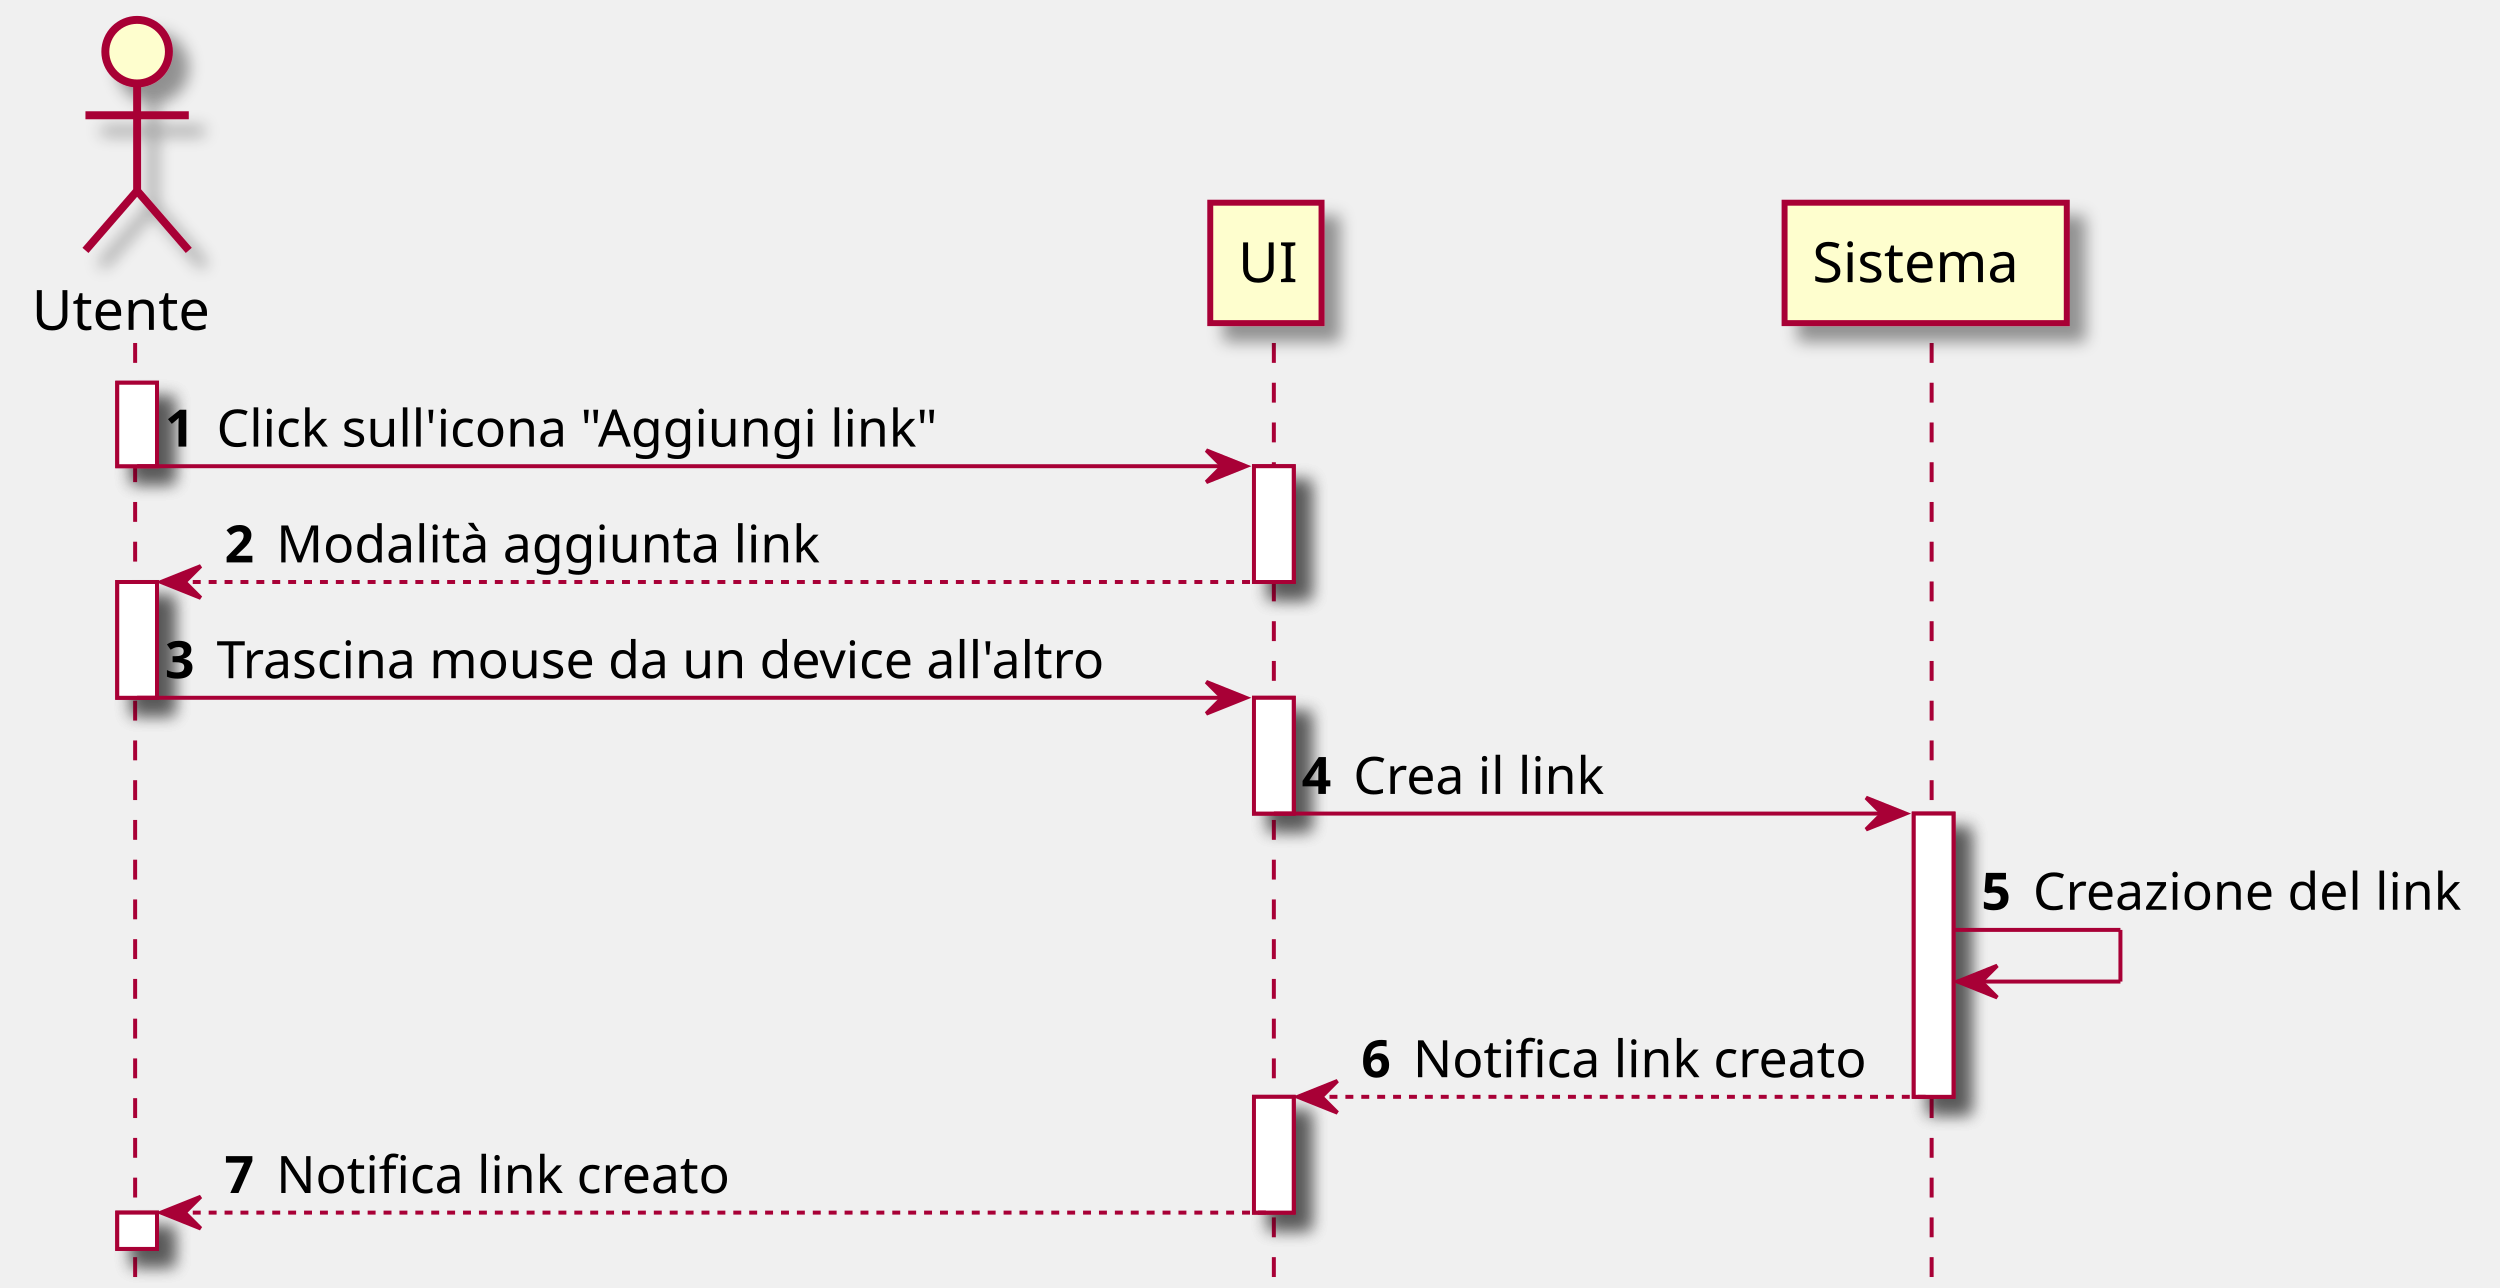
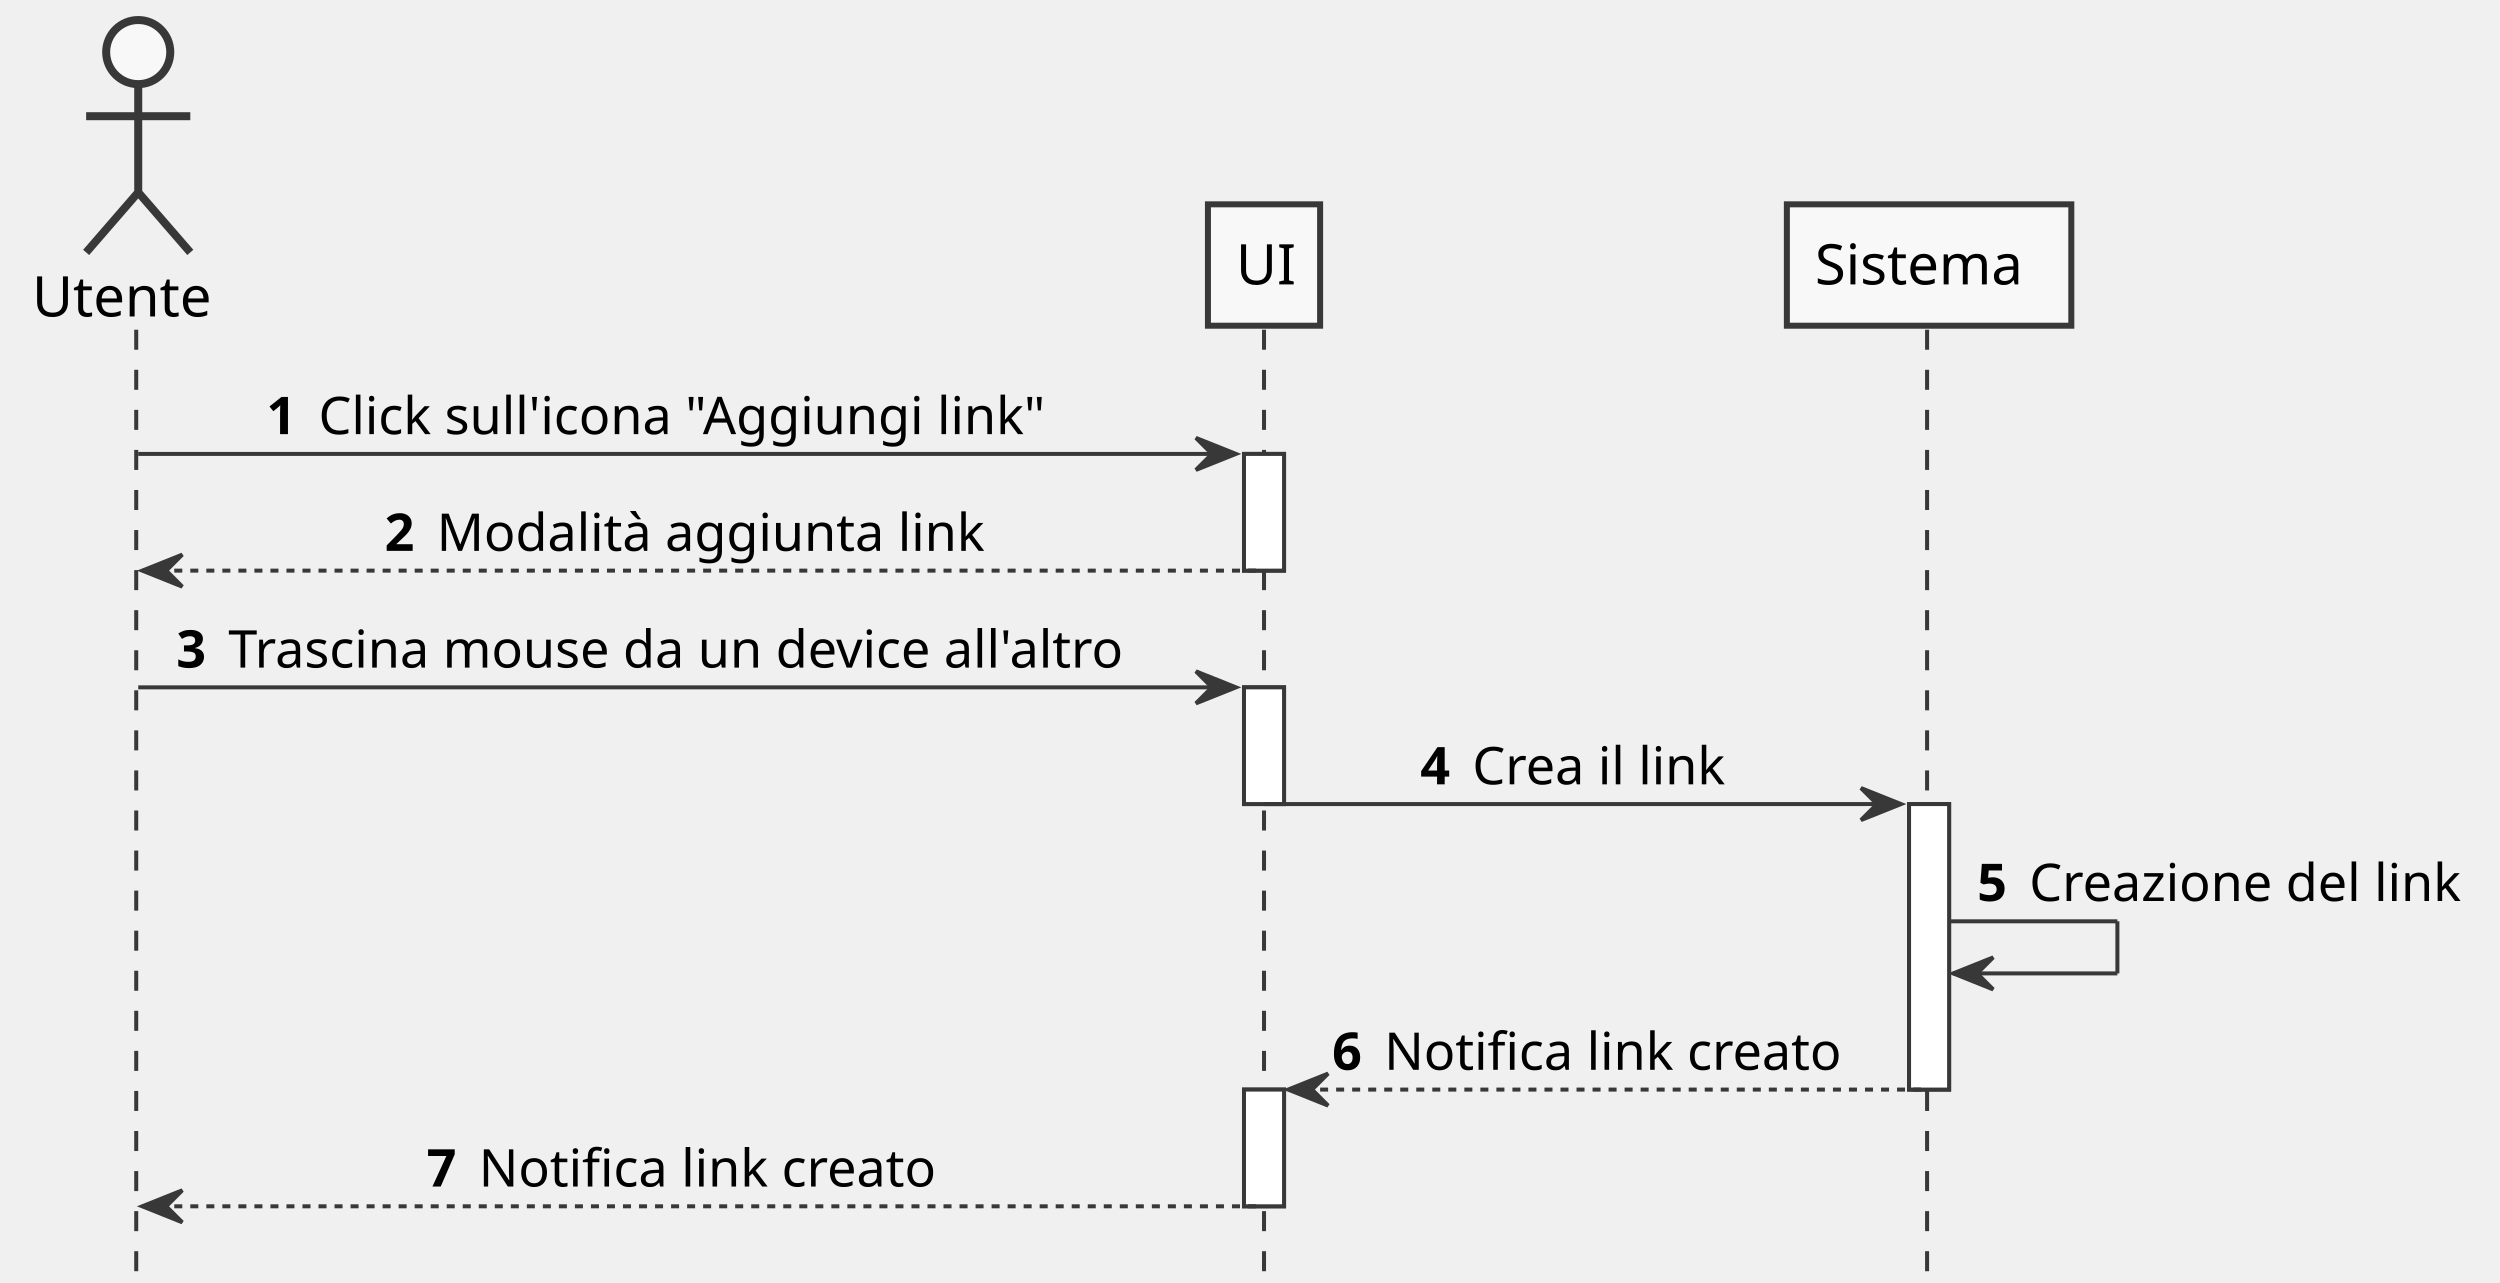
- <svg xmlns="http://www.w3.org/2000/svg" contentScriptType="application/ecmascript" contentStyleType="text/css" height="324px" preserveAspectRatio="none" style="width:629px;height:324px;" version="1.1" viewBox="0 0 629 324" width="629px" zoomAndPan="magnify">
-   <defs>
-     <filter height="300%" id="f1spc88" width="300%" x="-1" y="-1">
-       <feGaussianBlur result="blurOut" stdDeviation="2.0" />
-       <feColorMatrix in="blurOut" result="blurOut2" type="matrix" values="0 0 0 0 0 0 0 0 0 0 0 0 0 0 0 0 0 0 .4 0" />
-       <feOffset dx="4.0" dy="4.0" in="blurOut2" result="blurOut3" />
-       <feBlend in="SourceGraphic" in2="blurOut3" mode="normal" />
-     </filter>
-   </defs>
+ <svg xmlns="http://www.w3.org/2000/svg" contentScriptType="application/ecmascript" contentStyleType="text/css" height="320px" preserveAspectRatio="none" style="width:624px;height:320px;" version="1.1" viewBox="0 0 624 320" width="624px" zoomAndPan="magnify">
+   <defs />
  <g>
-     <rect fill="#FFFFFF" filter="url(#f1spc88)" height="21" style="stroke: #A80036; stroke-width: 1.0;" width="10" x="29.5" y="96.297" />
-     <rect fill="#FFFFFF" filter="url(#f1spc88)" height="29.133" style="stroke: #A80036; stroke-width: 1.0;" width="10" x="29.5" y="146.43" />
-     <rect fill="#FFFFFF" filter="url(#f1spc88)" height="9.133" style="stroke: #A80036; stroke-width: 1.0;" width="10" x="29.5" y="305.094" />
-     <rect fill="#FFFFFF" filter="url(#f1spc88)" height="29.133" style="stroke: #A80036; stroke-width: 1.0;" width="10" x="315.5" y="117.297" />
-     <rect fill="#FFFFFF" filter="url(#f1spc88)" height="29.133" style="stroke: #A80036; stroke-width: 1.0;" width="10" x="315.5" y="175.562" />
-     <rect fill="#FFFFFF" filter="url(#f1spc88)" height="29.133" style="stroke: #A80036; stroke-width: 1.0;" width="10" x="315.5" y="275.961" />
-     <rect fill="#FFFFFF" filter="url(#f1spc88)" height="71.266" style="stroke: #A80036; stroke-width: 1.0;" width="10" x="481.5" y="204.695" />
-     <line style="stroke: #A80036; stroke-width: 1.0; stroke-dasharray: 5.0,5.0;" x1="34" x2="34" y1="86.297" y2="323.227" />
-     <line style="stroke: #A80036; stroke-width: 1.0; stroke-dasharray: 5.0,5.0;" x1="320.5" x2="320.5" y1="86.297" y2="323.227" />
-     <line style="stroke: #A80036; stroke-width: 1.0; stroke-dasharray: 5.0,5.0;" x1="486" x2="486" y1="86.297" y2="323.227" />
-     <text fill="#000000" font-family="sans-serif" font-size="14" lengthAdjust="spacingAndGlyphs" textLength="47" x="8" y="82.995">Utente</text>
-     <ellipse cx="34.5" cy="13" fill="#FEFECE" filter="url(#f1spc88)" rx="8" ry="8" style="stroke: #A80036; stroke-width: 2.0;" />
-     <path d="M34.5,21 L34.5,48 M21.5,29 L47.5,29 M34.5,48 L21.5,63 M34.5,48 L47.5,63 " fill="#FEFECE" filter="url(#f1spc88)" style="stroke: #A80036; stroke-width: 2.0;" />
-     <rect fill="#FEFECE" filter="url(#f1spc88)" height="30.297" style="stroke: #A80036; stroke-width: 1.5;" width="28" x="304.5" y="51" />
-     <text fill="#000000" font-family="sans-serif" font-size="14" lengthAdjust="spacingAndGlyphs" textLength="14" x="311.5" y="70.995">UI</text>
-     <rect fill="#FEFECE" filter="url(#f1spc88)" height="30.297" style="stroke: #A80036; stroke-width: 1.5;" width="71" x="449" y="51" />
-     <text fill="#000000" font-family="sans-serif" font-size="14" lengthAdjust="spacingAndGlyphs" textLength="57" x="456" y="70.995">Sistema</text>
-     <rect fill="#FFFFFF" filter="url(#f1spc88)" height="21" style="stroke: #A80036; stroke-width: 1.0;" width="10" x="29.5" y="96.297" />
-     <rect fill="#FFFFFF" filter="url(#f1spc88)" height="29.133" style="stroke: #A80036; stroke-width: 1.0;" width="10" x="29.5" y="146.43" />
-     <rect fill="#FFFFFF" filter="url(#f1spc88)" height="9.133" style="stroke: #A80036; stroke-width: 1.0;" width="10" x="29.5" y="305.094" />
-     <rect fill="#FFFFFF" filter="url(#f1spc88)" height="29.133" style="stroke: #A80036; stroke-width: 1.0;" width="10" x="315.5" y="117.297" />
-     <rect fill="#FFFFFF" filter="url(#f1spc88)" height="29.133" style="stroke: #A80036; stroke-width: 1.0;" width="10" x="315.5" y="175.562" />
-     <rect fill="#FFFFFF" filter="url(#f1spc88)" height="29.133" style="stroke: #A80036; stroke-width: 1.0;" width="10" x="315.5" y="275.961" />
-     <rect fill="#FFFFFF" filter="url(#f1spc88)" height="71.266" style="stroke: #A80036; stroke-width: 1.0;" width="10" x="481.5" y="204.695" />
-     <polygon fill="#A80036" points="303.5,113.297,313.5,117.297,303.5,121.297,307.5,117.297" style="stroke: #A80036; stroke-width: 1.0;" />
-     <line style="stroke: #A80036; stroke-width: 1.0;" x1="34.5" x2="309.5" y1="117.297" y2="117.297" />
-     <text fill="#000000" font-family="sans-serif" font-size="13" font-weight="bold" lengthAdjust="spacingAndGlyphs" textLength="9" x="41.5" y="112.364">1</text>
-     <text fill="#000000" font-family="sans-serif" font-size="13" lengthAdjust="spacingAndGlyphs" textLength="199" x="54.5" y="112.364">Click sull'icona "Aggiungi link"</text>
-     <polygon fill="#A80036" points="50.5,142.43,40.5,146.43,50.5,150.43,46.5,146.43" style="stroke: #A80036; stroke-width: 1.0;" />
-     <line style="stroke: #A80036; stroke-width: 1.0; stroke-dasharray: 2.0,2.0;" x1="44.5" x2="319.5" y1="146.43" y2="146.43" />
-     <text fill="#000000" font-family="sans-serif" font-size="13" font-weight="bold" lengthAdjust="spacingAndGlyphs" textLength="9" x="56.5" y="141.497">2</text>
-     <text fill="#000000" font-family="sans-serif" font-size="13" lengthAdjust="spacingAndGlyphs" textLength="145" x="69.5" y="141.497">Modalità aggiunta link</text>
-     <polygon fill="#A80036" points="303.5,171.562,313.5,175.562,303.5,179.562,307.5,175.562" style="stroke: #A80036; stroke-width: 1.0;" />
-     <line style="stroke: #A80036; stroke-width: 1.0;" x1="34.5" x2="309.5" y1="175.562" y2="175.562" />
-     <text fill="#000000" font-family="sans-serif" font-size="13" font-weight="bold" lengthAdjust="spacingAndGlyphs" textLength="9" x="41.5" y="170.629">3</text>
-     <text fill="#000000" font-family="sans-serif" font-size="13" lengthAdjust="spacingAndGlyphs" textLength="244" x="54.5" y="170.629">Trascina mouse da un device all'altro</text>
-     <polygon fill="#A80036" points="469.5,200.695,479.5,204.695,469.5,208.695,473.5,204.695" style="stroke: #A80036; stroke-width: 1.0;" />
-     <line style="stroke: #A80036; stroke-width: 1.0;" x1="320.5" x2="475.5" y1="204.695" y2="204.695" />
-     <text fill="#000000" font-family="sans-serif" font-size="13" font-weight="bold" lengthAdjust="spacingAndGlyphs" textLength="9" x="327.5" y="199.762">4</text>
-     <text fill="#000000" font-family="sans-serif" font-size="13" lengthAdjust="spacingAndGlyphs" textLength="70" x="340.5" y="199.762">Crea il link</text>
-     <line style="stroke: #A80036; stroke-width: 1.0;" x1="491.5" x2="533.5" y1="233.961" y2="233.961" />
-     <line style="stroke: #A80036; stroke-width: 1.0;" x1="533.5" x2="533.5" y1="233.961" y2="246.961" />
-     <line style="stroke: #A80036; stroke-width: 1.0;" x1="492.5" x2="533.5" y1="246.961" y2="246.961" />
-     <polygon fill="#A80036" points="502.5,242.961,492.5,246.961,502.5,250.961,498.5,246.961" style="stroke: #A80036; stroke-width: 1.0;" />
-     <text fill="#000000" font-family="sans-serif" font-size="13" font-weight="bold" lengthAdjust="spacingAndGlyphs" textLength="9" x="498.5" y="228.895">5</text>
-     <text fill="#000000" font-family="sans-serif" font-size="13" lengthAdjust="spacingAndGlyphs" textLength="117" x="511.5" y="228.895">Creazione del link</text>
-     <polygon fill="#A80036" points="336.5,271.961,326.5,275.961,336.5,279.961,332.5,275.961" style="stroke: #A80036; stroke-width: 1.0;" />
-     <line style="stroke: #A80036; stroke-width: 1.0; stroke-dasharray: 2.0,2.0;" x1="330.5" x2="485.5" y1="275.961" y2="275.961" />
-     <text fill="#000000" font-family="sans-serif" font-size="13" font-weight="bold" lengthAdjust="spacingAndGlyphs" textLength="9" x="342.5" y="271.028">6</text>
-     <text fill="#000000" font-family="sans-serif" font-size="13" lengthAdjust="spacingAndGlyphs" textLength="124" x="355.5" y="271.028">Notifica link creato</text>
-     <polygon fill="#A80036" points="50.5,301.094,40.5,305.094,50.5,309.094,46.5,305.094" style="stroke: #A80036; stroke-width: 1.0;" />
-     <line style="stroke: #A80036; stroke-width: 1.0; stroke-dasharray: 2.0,2.0;" x1="44.5" x2="319.5" y1="305.094" y2="305.094" />
-     <text fill="#000000" font-family="sans-serif" font-size="13" font-weight="bold" lengthAdjust="spacingAndGlyphs" textLength="9" x="56.5" y="300.161">7</text>
-     <text fill="#000000" font-family="sans-serif" font-size="13" lengthAdjust="spacingAndGlyphs" textLength="124" x="69.5" y="300.161">Notifica link creato</text>
+     <rect fill="#FFFFFF" height="29.133" style="stroke: #383838; stroke-width: 1.0;" width="10" x="310.5" y="113.297" />
+     <rect fill="#FFFFFF" height="29.133" style="stroke: #383838; stroke-width: 1.0;" width="10" x="310.5" y="171.562" />
+     <rect fill="#FFFFFF" height="29.133" style="stroke: #383838; stroke-width: 1.0;" width="10" x="310.5" y="271.961" />
+     <rect fill="#FFFFFF" height="71.266" style="stroke: #383838; stroke-width: 1.0;" width="10" x="476.5" y="200.695" />
+     <line style="stroke: #383838; stroke-width: 1.0; stroke-dasharray: 5.0,5.0;" x1="34" x2="34" y1="82.297" y2="319.227" />
+     <line style="stroke: #383838; stroke-width: 1.0; stroke-dasharray: 5.0,5.0;" x1="315.5" x2="315.5" y1="82.297" y2="319.227" />
+     <line style="stroke: #383838; stroke-width: 1.0; stroke-dasharray: 5.0,5.0;" x1="481" x2="481" y1="82.297" y2="319.227" />
+     <text fill="#000000" font-family="sans-serif" font-size="14" lengthAdjust="spacingAndGlyphs" textLength="47" x="8" y="78.995">Utente</text>
+     <ellipse cx="34.5" cy="13" fill="#F8F8F8" rx="8" ry="8" style="stroke: #383838; stroke-width: 2.0;" />
+     <path d="M34.5,21 L34.5,48 M21.5,29 L47.5,29 M34.5,48 L21.5,63 M34.5,48 L47.5,63 " fill="#F8F8F8" style="stroke: #383838; stroke-width: 2.0;" />
+     <rect fill="#F8F8F8" height="30.297" style="stroke: #383838; stroke-width: 1.5;" width="28" x="301.5" y="51" />
+     <text fill="#000000" font-family="sans-serif" font-size="14" lengthAdjust="spacingAndGlyphs" textLength="14" x="308.5" y="70.995">UI</text>
+     <rect fill="#F8F8F8" height="30.297" style="stroke: #383838; stroke-width: 1.5;" width="71" x="446" y="51" />
+     <text fill="#000000" font-family="sans-serif" font-size="14" lengthAdjust="spacingAndGlyphs" textLength="57" x="453" y="70.995">Sistema</text>
+     <rect fill="#FFFFFF" height="29.133" style="stroke: #383838; stroke-width: 1.0;" width="10" x="310.5" y="113.297" />
+     <rect fill="#FFFFFF" height="29.133" style="stroke: #383838; stroke-width: 1.0;" width="10" x="310.5" y="171.562" />
+     <rect fill="#FFFFFF" height="29.133" style="stroke: #383838; stroke-width: 1.0;" width="10" x="310.5" y="271.961" />
+     <rect fill="#FFFFFF" height="71.266" style="stroke: #383838; stroke-width: 1.0;" width="10" x="476.5" y="200.695" />
+     <polygon fill="#383838" points="298.5,109.297,308.5,113.297,298.5,117.297,302.5,113.297" style="stroke: #383838; stroke-width: 1.0;" />
+     <line style="stroke: #383838; stroke-width: 1.0;" x1="34.5" x2="304.5" y1="113.297" y2="113.297" />
+     <text fill="#000000" font-family="sans-serif" font-size="13" font-weight="bold" lengthAdjust="spacingAndGlyphs" textLength="9" x="66.5" y="108.364">1</text>
+     <text fill="#000000" font-family="sans-serif" font-size="13" lengthAdjust="spacingAndGlyphs" textLength="199" x="79.5" y="108.364">Click sull'icona "Aggiungi link"</text>
+     <polygon fill="#383838" points="45.5,138.43,35.5,142.43,45.5,146.43,41.5,142.43" style="stroke: #383838; stroke-width: 1.0;" />
+     <line style="stroke: #383838; stroke-width: 1.0; stroke-dasharray: 2.0,2.0;" x1="39.5" x2="314.5" y1="142.43" y2="142.43" />
+     <text fill="#000000" font-family="sans-serif" font-size="13" font-weight="bold" lengthAdjust="spacingAndGlyphs" textLength="9" x="96" y="137.497">2</text>
+     <text fill="#000000" font-family="sans-serif" font-size="13" lengthAdjust="spacingAndGlyphs" textLength="145" x="109" y="137.497">Modalità aggiunta link</text>
+     <polygon fill="#383838" points="298.5,167.562,308.5,171.562,298.5,175.562,302.5,171.562" style="stroke: #383838; stroke-width: 1.0;" />
+     <line style="stroke: #383838; stroke-width: 1.0;" x1="34.5" x2="304.5" y1="171.562" y2="171.562" />
+     <text fill="#000000" font-family="sans-serif" font-size="13" font-weight="bold" lengthAdjust="spacingAndGlyphs" textLength="9" x="44" y="166.629">3</text>
+     <text fill="#000000" font-family="sans-serif" font-size="13" lengthAdjust="spacingAndGlyphs" textLength="244" x="57" y="166.629">Trascina mouse da un device all'altro</text>
+     <polygon fill="#383838" points="464.5,196.695,474.5,200.695,464.5,204.695,468.5,200.695" style="stroke: #383838; stroke-width: 1.0;" />
+     <line style="stroke: #383838; stroke-width: 1.0;" x1="315.5" x2="470.5" y1="200.695" y2="200.695" />
+     <text fill="#000000" font-family="sans-serif" font-size="13" font-weight="bold" lengthAdjust="spacingAndGlyphs" textLength="9" x="354.5" y="195.762">4</text>
+     <text fill="#000000" font-family="sans-serif" font-size="13" lengthAdjust="spacingAndGlyphs" textLength="70" x="367.5" y="195.762">Crea il link</text>
+     <line style="stroke: #383838; stroke-width: 1.0;" x1="486.5" x2="528.5" y1="229.961" y2="229.961" />
+     <line style="stroke: #383838; stroke-width: 1.0;" x1="528.5" x2="528.5" y1="229.961" y2="242.961" />
+     <line style="stroke: #383838; stroke-width: 1.0;" x1="487.5" x2="528.5" y1="242.961" y2="242.961" />
+     <polygon fill="#383838" points="497.5,238.961,487.5,242.961,497.5,246.961,493.5,242.961" style="stroke: #383838; stroke-width: 1.0;" />
+     <text fill="#000000" font-family="sans-serif" font-size="13" font-weight="bold" lengthAdjust="spacingAndGlyphs" textLength="9" x="493.5" y="224.895">5</text>
+     <text fill="#000000" font-family="sans-serif" font-size="13" lengthAdjust="spacingAndGlyphs" textLength="117" x="506.5" y="224.895">Creazione del link</text>
+     <polygon fill="#383838" points="331.5,267.961,321.5,271.961,331.5,275.961,327.5,271.961" style="stroke: #383838; stroke-width: 1.0;" />
+     <line style="stroke: #383838; stroke-width: 1.0; stroke-dasharray: 2.0,2.0;" x1="325.5" x2="480.5" y1="271.961" y2="271.961" />
+     <text fill="#000000" font-family="sans-serif" font-size="13" font-weight="bold" lengthAdjust="spacingAndGlyphs" textLength="9" x="332.5" y="267.028">6</text>
+     <text fill="#000000" font-family="sans-serif" font-size="13" lengthAdjust="spacingAndGlyphs" textLength="124" x="345.5" y="267.028">Notifica link creato</text>
+     <polygon fill="#383838" points="45.5,297.094,35.5,301.094,45.5,305.094,41.5,301.094" style="stroke: #383838; stroke-width: 1.0;" />
+     <line style="stroke: #383838; stroke-width: 1.0; stroke-dasharray: 2.0,2.0;" x1="39.5" x2="314.5" y1="301.094" y2="301.094" />
+     <text fill="#000000" font-family="sans-serif" font-size="13" font-weight="bold" lengthAdjust="spacingAndGlyphs" textLength="9" x="106.5" y="296.161">7</text>
+     <text fill="#000000" font-family="sans-serif" font-size="13" lengthAdjust="spacingAndGlyphs" textLength="124" x="119.5" y="296.161">Notifica link creato</text>
  </g>
</svg>
